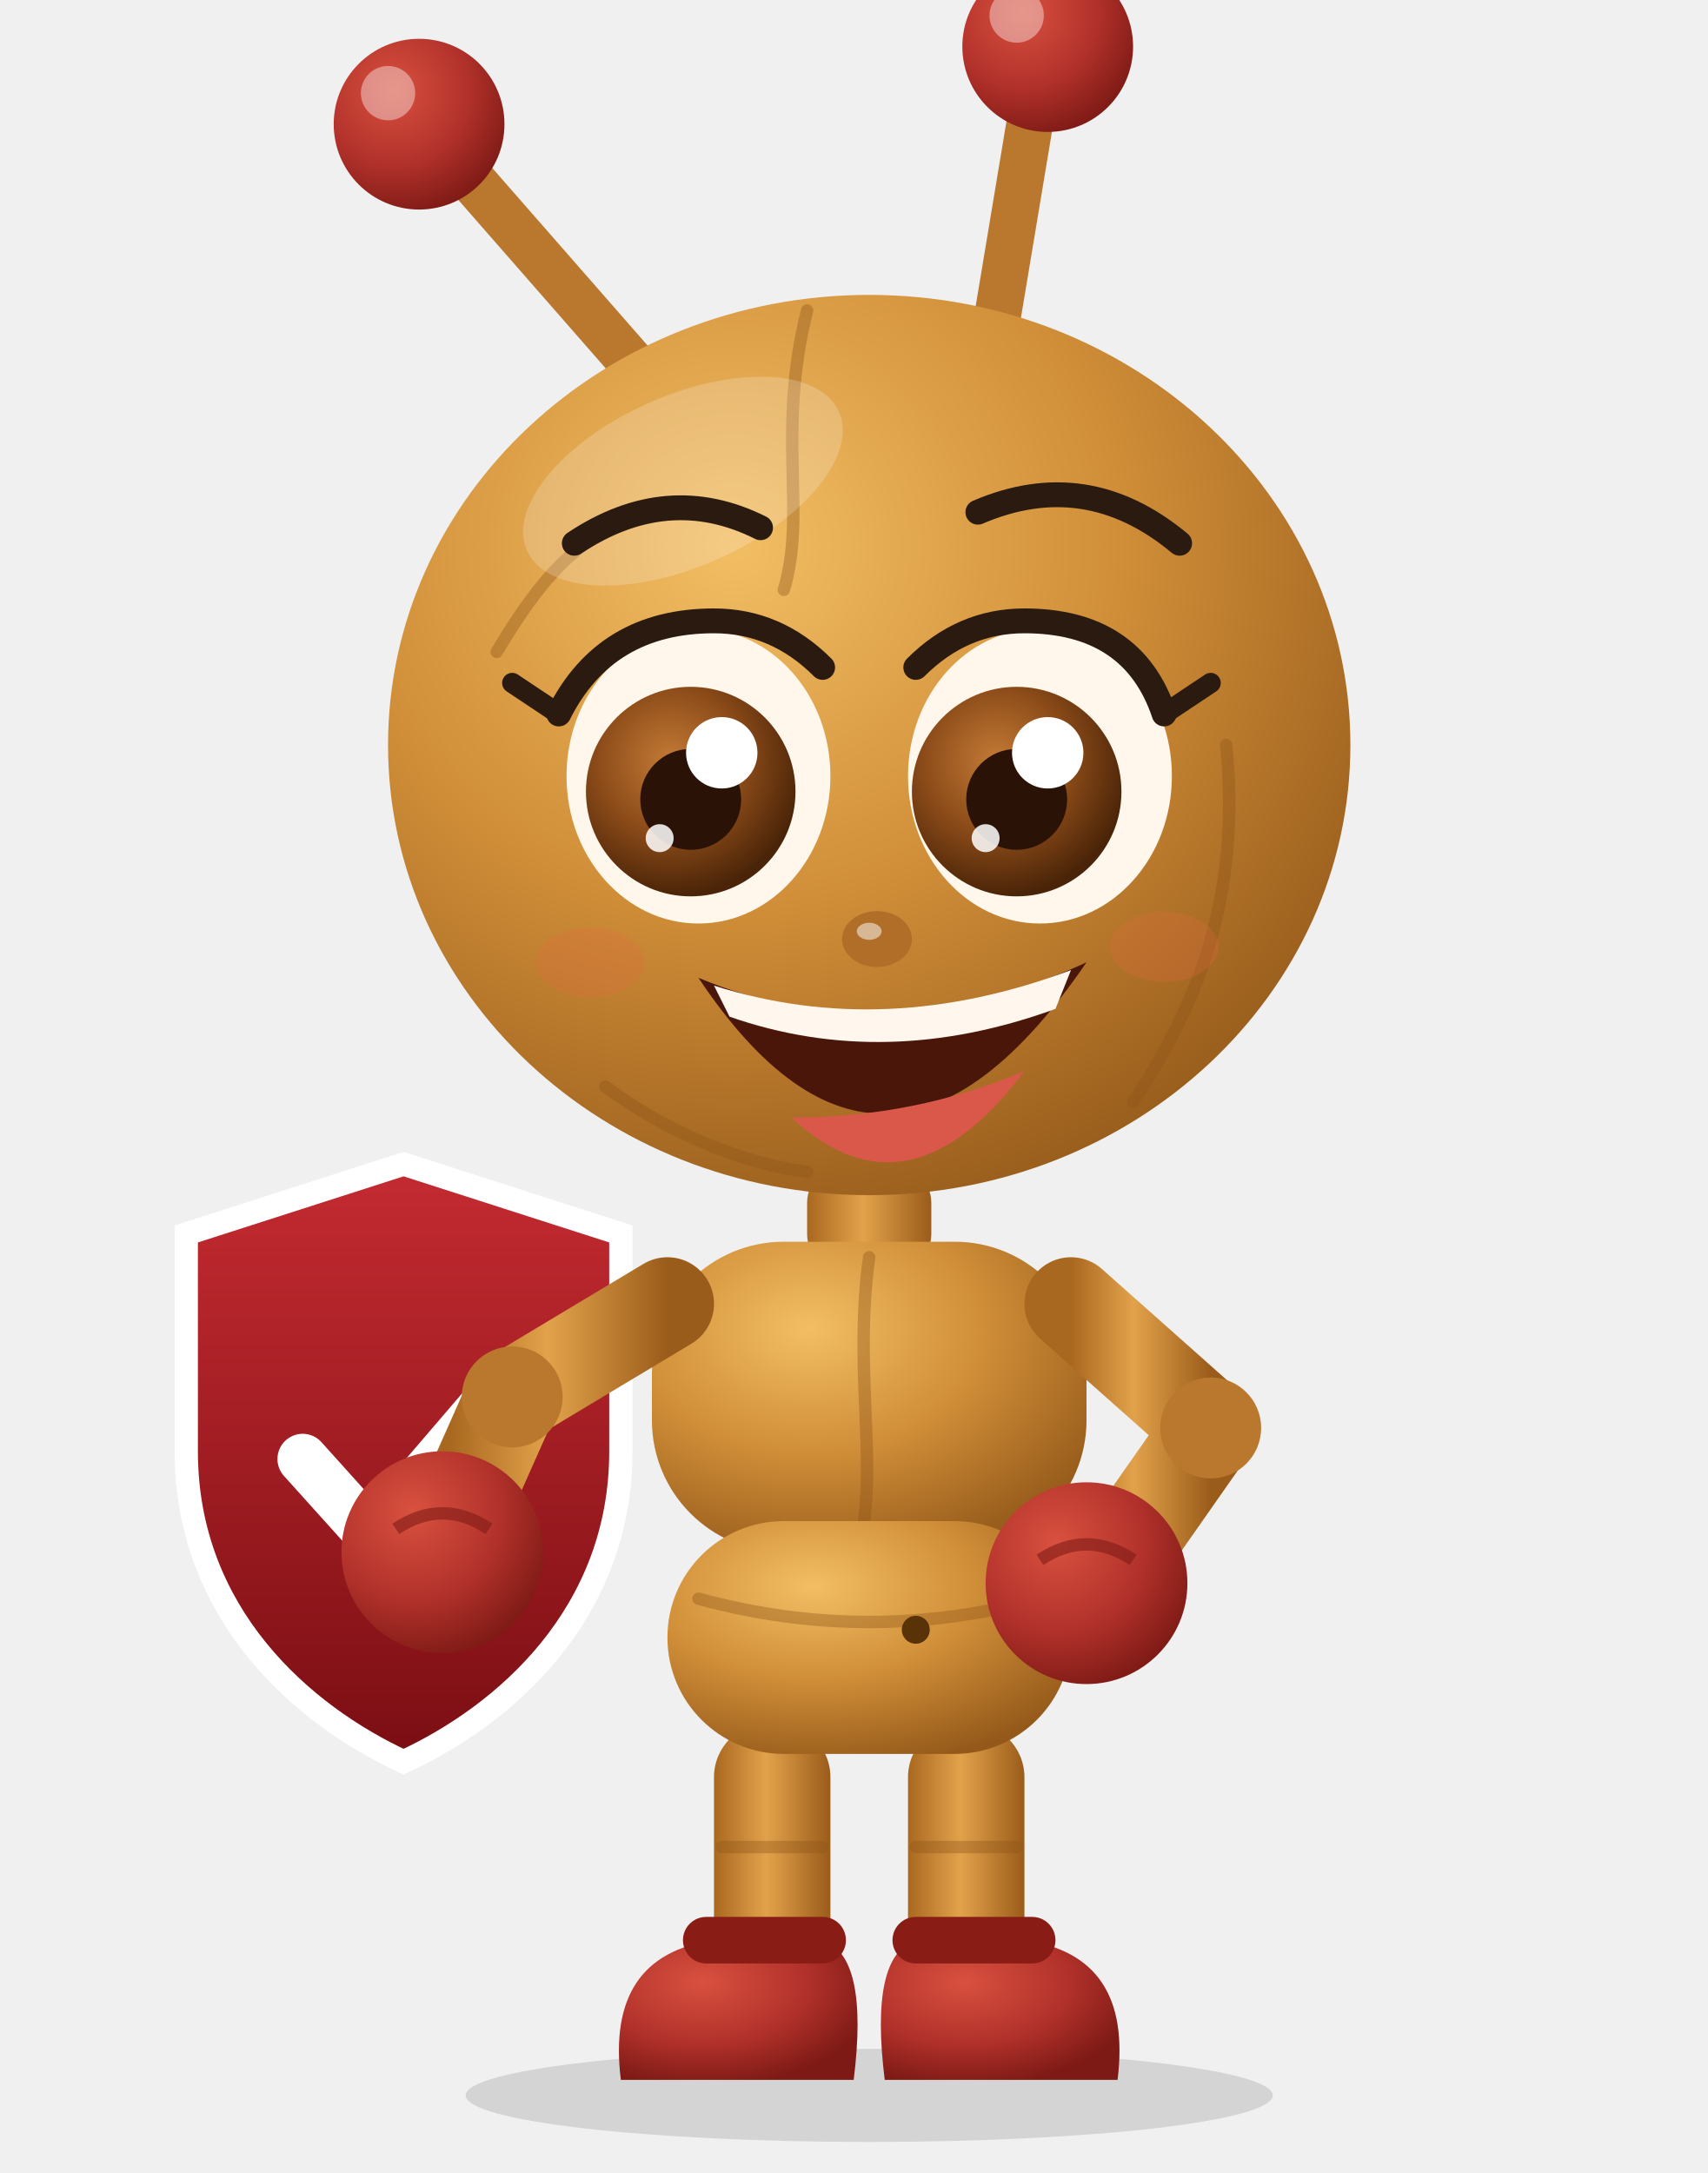
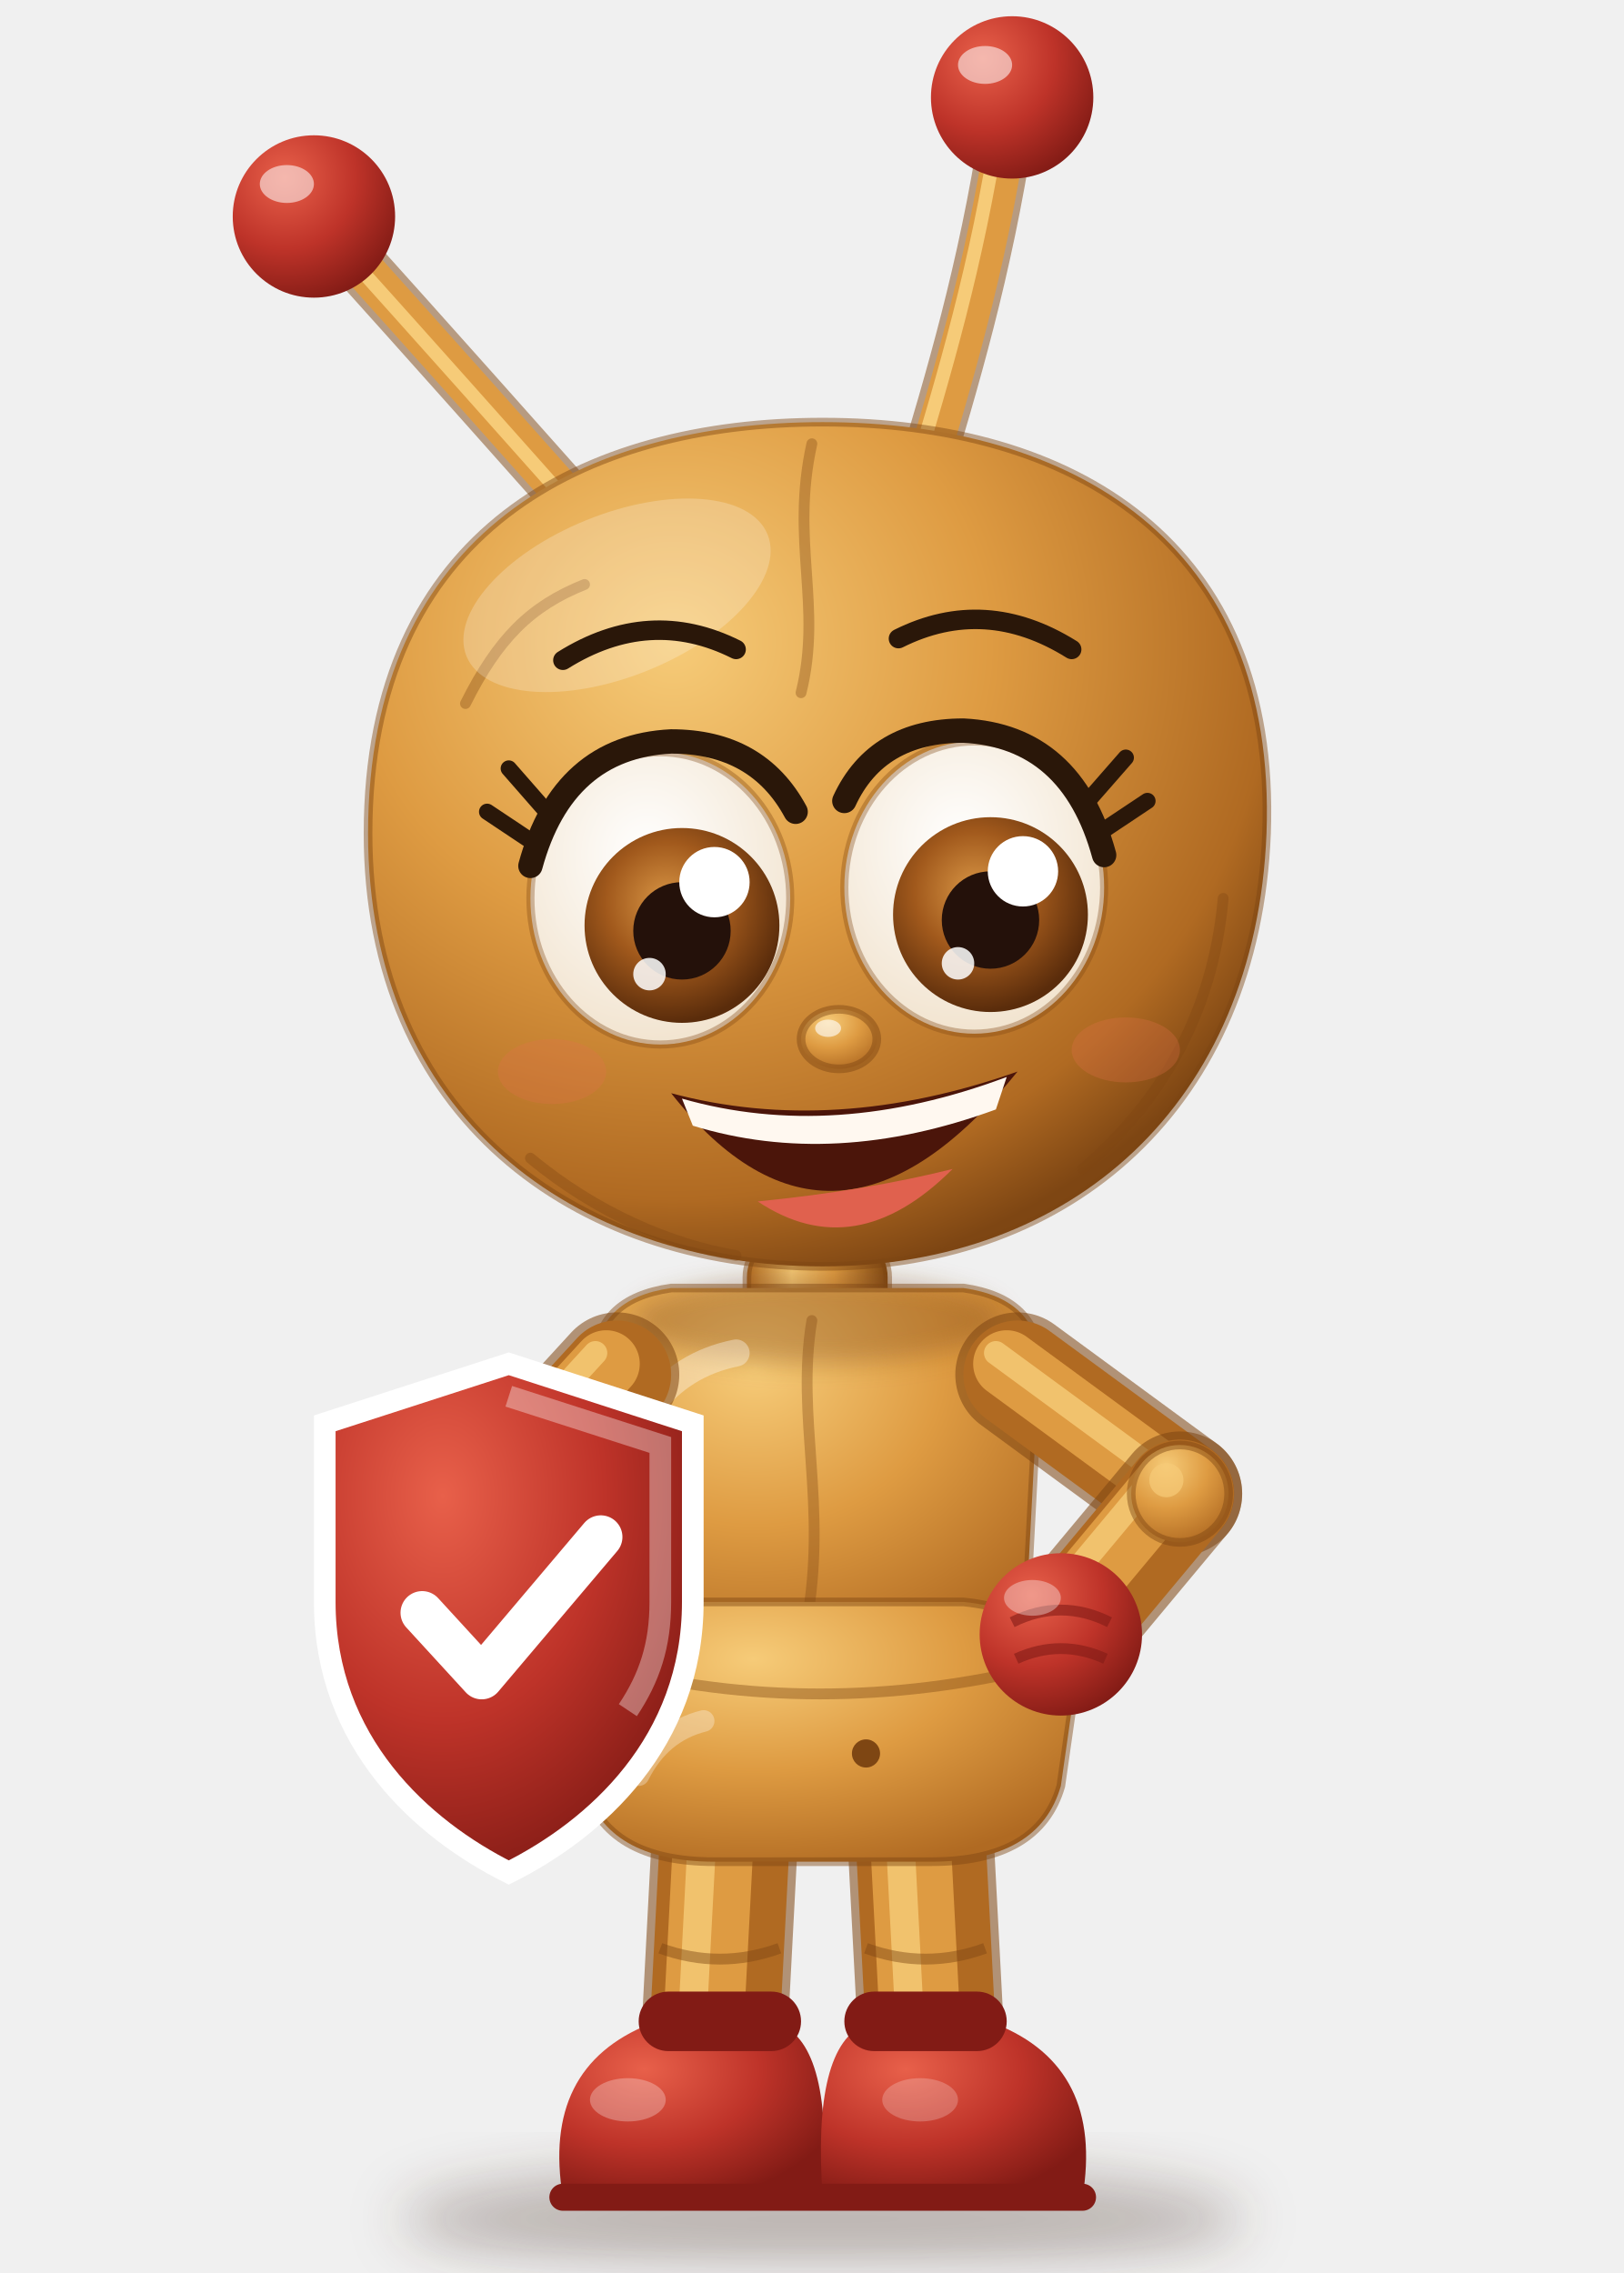
- <svg xmlns="http://www.w3.org/2000/svg" viewBox="0 0 220 280" width="220" height="280">
+ <svg xmlns="http://www.w3.org/2000/svg" viewBox="0 0 300 420" width="300" height="420">
  <defs>
-     <radialGradient id="wood" cx="36%" cy="28%" r="80%">
-       <stop offset="0" stop-color="#F2BE64" />
-       <stop offset="0.5" stop-color="#D08E38" />
-       <stop offset="1" stop-color="#94591A" />
+     <radialGradient id="gHead" cx="34%" cy="26%" r="78%">
+       <stop offset="0" stop-color="#F6CB78" />
+       <stop offset="0.45" stop-color="#DE9B42" />
+       <stop offset="0.85" stop-color="#B06A22" />
+       <stop offset="1" stop-color="#7E4613" />
    </radialGradient>
-     <linearGradient id="woodV" x1="0" y1="0" x2="1" y2="0">
-       <stop offset="0" stop-color="#A9681F" />
-       <stop offset="0.45" stop-color="#E2A24B" />
-       <stop offset="1" stop-color="#9A5C1A" />
+     <linearGradient id="gCyl" x1="0" y1="0" x2="1" y2="0">
+       <stop offset="0" stop-color="#B06A22" />
+       <stop offset="0.32" stop-color="#F6CB78" />
+       <stop offset="0.62" stop-color="#DE9B42" />
+       <stop offset="1" stop-color="#7E4613" />
    </linearGradient>
-     <radialGradient id="glove" cx="35%" cy="30%" r="75%">
-       <stop offset="0" stop-color="#D9513F" />
-       <stop offset="0.6" stop-color="#B0302A" />
-       <stop offset="1" stop-color="#7E1A15" />
+     <radialGradient id="gBody" cx="36%" cy="22%" r="85%">
+       <stop offset="0" stop-color="#F6CB78" />
+       <stop offset="0.5" stop-color="#DE9B42" />
+       <stop offset="1" stop-color="#B06A22" />
    </radialGradient>
-     <radialGradient id="iris" cx="40%" cy="35%" r="65%">
-       <stop offset="0" stop-color="#C47A35" />
-       <stop offset="0.55" stop-color="#8A4A18" />
-       <stop offset="1" stop-color="#4A2408" />
+     <radialGradient id="gRed" cx="32%" cy="26%" r="80%">
+       <stop offset="0" stop-color="#E8604A" />
+       <stop offset="0.55" stop-color="#BE3329" />
+       <stop offset="1" stop-color="#821B15" />
    </radialGradient>
-     <linearGradient id="red" x1="0" y1="0" x2="0" y2="1">
-       <stop offset="0" stop-color="#C42B31" />
-       <stop offset="1" stop-color="#7A0E13" />
-     </linearGradient>
+     <radialGradient id="gIris" cx="42%" cy="38%" r="62%">
+       <stop offset="0" stop-color="#D99645" />
+       <stop offset="0.5" stop-color="#A1591C" />
+       <stop offset="1" stop-color="#5A2C0B" />
+     </radialGradient>
+     <radialGradient id="gSclera" cx="45%" cy="35%" r="70%">
+       <stop offset="0" stop-color="#FFFFFF" />
+       <stop offset="1" stop-color="#F1E2CC" />
+     </radialGradient>
+     <radialGradient id="gGlow" cx="50%" cy="50%" r="50%">
+       <stop offset="0" stop-color="#8FE3E8" stop-opacity="0.9" />
+       <stop offset="1" stop-color="#8FE3E8" stop-opacity="0" />
+     </radialGradient>
+     <filter id="soft" x="-30%" y="-30%" width="160%" height="160%">
+       <feGaussianBlur stdDeviation="5" />
+     </filter>
+     <filter id="soft2" x="-30%" y="-30%" width="160%" height="160%">
+       <feGaussianBlur stdDeviation="2.2" />
+     </filter>
  </defs>
-   <ellipse cx="112" cy="270" rx="52" ry="6" fill="#000" opacity="0.12" />
-   <rect x="92" y="222" width="15" height="34" rx="7" fill="url(#woodV)" />
-   <rect x="117" y="222" width="15" height="34" rx="7" fill="url(#woodV)" />
-   <path d="M93 238 H106 M118 238 H131" stroke="#8E5518" stroke-opacity="0.38" stroke-width="1.6" fill="none" stroke-linecap="round" />
-   <path d="M80 268 Q78 252 92 250 L106 250 Q112 252 110 268 Z" fill="url(#glove)" />
-   <path d="M114 268 Q112 252 118 250 L132 250 Q146 252 144 268 Z" fill="url(#glove)" />
-   <rect x="88" y="247" width="21" height="6" rx="3" fill="#8A1C16" />
-   <rect x="115" y="247" width="21" height="6" rx="3" fill="#8A1C16" />
-   <rect x="104" y="150" width="16" height="14" rx="5" fill="url(#woodV)" />
-   <rect x="84" y="160" width="56" height="40" rx="17" fill="url(#wood)" />
-   <path d="M112 162 C110 176 113 188 111 198" stroke="#8E5518" stroke-opacity="0.38" stroke-width="1.6" fill="none" stroke-linecap="round" />
-   <rect x="86" y="196" width="52" height="30" rx="15" fill="url(#wood)" />
-   <path d="M90 206 Q112 212 134 206" stroke="#8E5518" stroke-opacity="0.38" stroke-width="1.6" fill="none" stroke-linecap="round" />
-   <circle cx="118" cy="210" r="1.8" fill="#5A3208" />
-   <path d="M86 52 L58 20" stroke="#B9782E" stroke-width="6" stroke-linecap="round" />
-   <path d="M128 44 L134 8" stroke="#B9782E" stroke-width="6" stroke-linecap="round" />
-   <circle cx="54" cy="16" r="11" fill="url(#glove)" />
-   <circle cx="50" cy="12" r="3.5" fill="#fff" opacity="0.4" />
-   <circle cx="135" cy="6" r="11" fill="url(#glove)" />
-   <circle cx="131" cy="2" r="3.5" fill="#fff" opacity="0.4" />
-   <ellipse cx="112" cy="96" rx="62" ry="58" fill="url(#wood)" />
-   <path d="M104 40 C100 56 104 66 101 76" stroke="#8E5518" stroke-opacity="0.38" stroke-width="1.6" fill="none" stroke-linecap="round" />
-   <path d="M64 84 C70 74 74 70 82 66" stroke="#8E5518" stroke-opacity="0.38" stroke-width="1.6" fill="none" stroke-linecap="round" />
-   <path d="M158 96 C160 116 154 130 146 142" stroke="#8E5518" stroke-opacity="0.38" stroke-width="1.6" fill="none" stroke-linecap="round" />
-   <path d="M78 140 C86 146 96 150 104 151" stroke="#8E5518" stroke-opacity="0.38" stroke-width="1.6" fill="none" stroke-linecap="round" />
-   <ellipse cx="88" cy="62" rx="22" ry="11" fill="#fff" opacity="0.2" transform="rotate(-24 88 62)" />
-   <path d="M74 70 Q86 62 98 68" stroke="#2A1A10" stroke-width="3.2" fill="none" stroke-linecap="round" />
-   <path d="M126 66 Q140 60 152 70" stroke="#2A1A10" stroke-width="3.2" fill="none" stroke-linecap="round" />
-   <ellipse cx="90" cy="100" rx="17" ry="19" fill="#FFF7EC" />
-   <ellipse cx="134" cy="100" rx="17" ry="19" fill="#FFF7EC" />
-   <circle cx="89" cy="102" r="13.5" fill="url(#iris)" />
-   <circle cx="131" cy="102" r="13.5" fill="url(#iris)" />
-   <circle cx="89" cy="103" r="6.5" fill="#2A1206" />
-   <circle cx="131" cy="103" r="6.5" fill="#2A1206" />
-   <circle cx="93" cy="97" r="4.6" fill="#fff" />
-   <circle cx="135" cy="97" r="4.6" fill="#fff" />
-   <circle cx="85" cy="108" r="1.8" fill="#fff" opacity="0.85" />
-   <circle cx="127" cy="108" r="1.8" fill="#fff" opacity="0.85" />
-   <path d="M72 92 Q78 80 92 80 Q100 80 106 86" stroke="#2A1A10" stroke-width="3.2" fill="none" stroke-linecap="round" />
-   <path d="M150 92 Q146 80 132 80 Q124 80 118 86" stroke="#2A1A10" stroke-width="3.2" fill="none" stroke-linecap="round" />
-   <path d="M72 92 L66 88 M150 92 L156 88" stroke="#2A1A10" stroke-width="2.6" stroke-linecap="round" />
-   <ellipse cx="113" cy="121" rx="4.5" ry="3.6" fill="#B06E28" />
-   <ellipse cx="112" cy="120" rx="1.6" ry="1.1" fill="#fff" opacity="0.5" />
-   <path d="M90 126 Q114 162 140 124 Q114 136 90 126 Z" fill="#4A160A" />
-   <path d="M102 144 Q117 158 132 138 Q118 144 102 144 Z" fill="#D9584A" />
-   <path d="M92 127 Q114 134 138 125 L136 130 Q114 138 94 131 Z" fill="#FFF6EE" />
-   <ellipse cx="76" cy="124" rx="7" ry="4.5" fill="#E2683F" opacity="0.25" />
-   <ellipse cx="150" cy="122" rx="7" ry="4.5" fill="#E2683F" opacity="0.25" />
-   <g transform="translate(22 150)">
-     <path d="M30 0 L58 9 L58 37 C58 58 43 71 30 77 C17 71 2 58 2 37 L2 9 Z" fill="url(#red)" stroke="#fff" stroke-width="3" />
-     <path d="M17 38 L26 48 L44 27" stroke="#fff" stroke-width="6.5" fill="none" stroke-linecap="round" stroke-linejoin="round" />
+   <g transform="translate(0 38)">
+     <ellipse cx="152" cy="372" rx="78" ry="10" fill="#3A2412" opacity="0.28" filter="url(#soft)" />
+     <path d="M134 300 L132 338" stroke="#7E4613" stroke-width="27" fill="none" stroke-linecap="round" stroke-linejoin="round" stroke-opacity="0.55" />
+     <path d="M134 300 L132 338" stroke="#B06A22" stroke-width="24" fill="none" stroke-linecap="round" stroke-linejoin="round" />
+     <path d="M134 300 L132 338" stroke="#DE9B42" stroke-width="14.88" fill="none" stroke-linecap="round" stroke-linejoin="round" transform="translate(-2 -2)" />
+     <path d="M134 300 L132 338" stroke="#F6CB78" stroke-width="5.28" fill="none" stroke-linecap="round" stroke-linejoin="round" transform="translate(-4 -4)" stroke-opacity="0.8" />
+     <path d="M170 300 L172 338" stroke="#7E4613" stroke-width="27" fill="none" stroke-linecap="round" stroke-linejoin="round" stroke-opacity="0.55" />
+     <path d="M170 300 L172 338" stroke="#B06A22" stroke-width="24" fill="none" stroke-linecap="round" stroke-linejoin="round" />
+     <path d="M170 300 L172 338" stroke="#DE9B42" stroke-width="14.88" fill="none" stroke-linecap="round" stroke-linejoin="round" transform="translate(-2 -2)" />
+     <path d="M170 300 L172 338" stroke="#F6CB78" stroke-width="5.28" fill="none" stroke-linecap="round" stroke-linejoin="round" transform="translate(-4 -4)" stroke-opacity="0.8" />
+     <path d="M122 322 Q133 326 144 322 M160 322 Q171 326 182 322" stroke="#7E4613" stroke-opacity="0.45" stroke-width="2" fill="none" />
+     <path d="M104 368 Q100 344 120 336 L144 336 Q154 340 152 368 Z" fill="url(#gRed)" />
+     <path d="M152 368 Q150 340 160 336 L184 336 Q204 344 200 368 Z" fill="url(#gRed)" />
+     <path d="M104 368 H152 M152 368 H200" stroke="#821B15" stroke-width="5" stroke-linecap="round" />
+     <rect x="118" y="330" width="30" height="11" rx="5.5" fill="#821B15" />
+     <rect x="156" y="330" width="30" height="11" rx="5.5" fill="#821B15" />
+     <ellipse cx="116" cy="350" rx="7" ry="4" fill="#fff" opacity="0.28" />
+     <ellipse cx="170" cy="350" rx="7" ry="4" fill="#fff" opacity="0.22" />
+     <rect x="138" y="190" width="26" height="22" rx="8" fill="url(#gCyl)" stroke="#7E4613" stroke-opacity="0.45" stroke-width="1.6" />
+     <path d="M110 214 Q110 202 124 200 L178 200 Q192 202 192 214 L190 252 Q188 266 170 268 L132 268 Q114 266 112 252 Z" fill="url(#gBody)" stroke="#7E4613" stroke-opacity="0.45" stroke-width="1.6" />
+     <ellipse cx="151" cy="206" rx="34" ry="8" fill="#7E4613" opacity="0.35" filter="url(#soft2)" />
+     <path d="M150 206 C147 224 153 240 149 262" stroke="#7E4613" stroke-opacity="0.35" stroke-width="2" fill="none" stroke-linecap="round" />
+     <path d="M120 222 Q126 214 136 212" stroke="#fff" stroke-opacity="0.35" stroke-width="5" fill="none" stroke-linecap="round" />
+     <path d="M106 278 Q106 260 126 258 L178 258 Q198 260 198 278 L196 292 Q192 306 172 306 L132 306 Q112 306 108 292 Z" fill="url(#gBody)" stroke="#7E4613" stroke-opacity="0.45" stroke-width="1.6" />
+     <path d="M112 270 Q151 280 192 270" stroke="#7E4613" stroke-opacity="0.4" stroke-width="2" fill="none" />
+     <circle cx="160" cy="286" r="2.6" fill="#7E4613" />
+     <path d="M118 290 Q122 282 130 280" stroke="#fff" stroke-opacity="0.3" stroke-width="4" fill="none" stroke-linecap="round" />
+     <path d="M112 62 C96 44 80 26 62 6" stroke="#7E4613" stroke-width="10" stroke-linecap="round" fill="none" stroke-opacity="0.5" />
+     <path d="M112 62 C96 44 80 26 62 6" stroke="#DE9B42" stroke-width="7.5" stroke-linecap="round" fill="none" />
+     <path d="M112 62 C96 44 80 26 62 6" stroke="#F6CB78" stroke-width="2.5" stroke-linecap="round" fill="none" transform="translate(-1.5 -1)" />
+     <path d="M170 52 C176 32 182 12 186 -14" stroke="#7E4613" stroke-width="10" stroke-linecap="round" fill="none" stroke-opacity="0.5" />
+     <path d="M170 52 C176 32 182 12 186 -14" stroke="#DE9B42" stroke-width="7.5" stroke-linecap="round" fill="none" />
+     <path d="M170 52 C176 32 182 12 186 -14" stroke="#F6CB78" stroke-width="2.5" stroke-linecap="round" fill="none" transform="translate(-1.5 -1)" />
+     <circle cx="58" cy="2" r="15" fill="url(#gRed)" />
+     <ellipse cx="53" cy="-4" rx="5" ry="3.5" fill="#fff" opacity="0.55" />
+     <circle cx="187" cy="-20" r="15" fill="url(#gRed)" />
+     <ellipse cx="182" cy="-26" rx="5" ry="3.5" fill="#fff" opacity="0.55" />
+     <path d="M68 116 C68 60 108 40 152 40 C198 40 236 62 234 116 C232 166 198 196 152 196 C106 196 68 168 68 116 Z" fill="url(#gHead)" stroke="#7E4613" stroke-opacity="0.45" stroke-width="1.6" />
+     <path d="M150 44 C146 62 152 74 148 90" stroke="#7E4613" stroke-opacity="0.35" stroke-width="2" fill="none" stroke-linecap="round" />
+     <path d="M86 92 C92 80 98 74 108 70" stroke="#7E4613" stroke-opacity="0.35" stroke-width="2" fill="none" stroke-linecap="round" />
+     <path d="M226 128 C224 150 214 166 200 178" stroke="#7E4613" stroke-opacity="0.35" stroke-width="2" fill="none" stroke-linecap="round" />
+     <path d="M98 176 C110 186 124 192 136 194" stroke="#7E4613" stroke-opacity="0.35" stroke-width="2" fill="none" stroke-linecap="round" />
+     <ellipse cx="114" cy="72" rx="30" ry="15" fill="#fff" opacity="0.22" transform="rotate(-22 114 72)" />
+     <path d="M104 84 Q120 74 136 82" stroke="#2A1709" stroke-width="3.6" fill="none" stroke-linecap="round" />
+     <path d="M166 80 Q182 72 198 82" stroke="#2A1709" stroke-width="3.6" fill="none" stroke-linecap="round" />
+     <ellipse cx="122" cy="128" rx="24" ry="27" fill="url(#gSclera)" stroke="#7E4613" stroke-opacity="0.35" stroke-width="1.5" />
+     <ellipse cx="180" cy="126" rx="24" ry="27" fill="url(#gSclera)" stroke="#7E4613" stroke-opacity="0.35" stroke-width="1.5" />
+     <circle cx="126" cy="133" r="18" fill="url(#gIris)" />
+     <circle cx="183" cy="131" r="18" fill="url(#gIris)" />
+     <circle cx="126" cy="134" r="9" fill="#24110A" />
+     <circle cx="183" cy="132" r="9" fill="#24110A" />
+     <circle cx="132" cy="125" r="6.5" fill="#fff" />
+     <circle cx="189" cy="123" r="6.5" fill="#fff" />
+     <circle cx="120" cy="142" r="3" fill="#fff" opacity="0.85" />
+     <circle cx="177" cy="140" r="3" fill="#fff" opacity="0.85" />
+     <path d="M98 122 Q104 100 124 99 Q140 99 147 112" stroke="#2A1709" stroke-width="4.5" fill="none" stroke-linecap="round" />
+     <path d="M204 120 Q198 98 178 97 Q162 97 156 110" stroke="#2A1709" stroke-width="4.5" fill="none" stroke-linecap="round" />
+     <path d="M99 118 L90 112 M101 112 L94 104 M203 116 L212 110 M201 110 L208 102" stroke="#2A1709" stroke-width="3" stroke-linecap="round" />
+     <ellipse cx="155" cy="154" rx="7" ry="5.5" fill="url(#gBody)" stroke="#7E4613" stroke-opacity="0.45" stroke-width="1.6" />
+     <ellipse cx="153" cy="152" rx="2.4" ry="1.6" fill="#fff" opacity="0.6" />
+     <path d="M124 164 Q154 202 188 160 Q154 172 124 164 Z" fill="#4B150A" />
+     <path d="M126 165 Q154 173 186 161 L184 167 Q154 178 128 170 Z" fill="#FFF8F0" />
+     <path d="M140 184 Q158 196 176 178 Q160 182 140 184 Z" fill="#E0614E" />
+     <ellipse cx="102" cy="160" rx="10" ry="6" fill="#E4704A" opacity="0.28" />
+     <ellipse cx="208" cy="156" rx="10" ry="6" fill="#E4704A" opacity="0.28" />
+     <path d="M114 216 L92 240" stroke="#7E4613" stroke-width="23" fill="none" stroke-linecap="round" stroke-linejoin="round" stroke-opacity="0.55" />
+     <path d="M114 216 L92 240" stroke="#B06A22" stroke-width="20" fill="none" stroke-linecap="round" stroke-linejoin="round" />
+     <path d="M114 216 L92 240" stroke="#DE9B42" stroke-width="12.4" fill="none" stroke-linecap="round" stroke-linejoin="round" transform="translate(-2 -2)" />
+     <path d="M114 216 L92 240" stroke="#F6CB78" stroke-width="4.4" fill="none" stroke-linecap="round" stroke-linejoin="round" transform="translate(-4 -4)" stroke-opacity="0.8" />
+     <path d="M92 240 L96 262" stroke="#7E4613" stroke-width="23" fill="none" stroke-linecap="round" stroke-linejoin="round" stroke-opacity="0.55" />
+     <path d="M92 240 L96 262" stroke="#B06A22" stroke-width="20" fill="none" stroke-linecap="round" stroke-linejoin="round" />
+     <path d="M92 240 L96 262" stroke="#DE9B42" stroke-width="12.4" fill="none" stroke-linecap="round" stroke-linejoin="round" transform="translate(-2 -2)" />
+     <path d="M92 240 L96 262" stroke="#F6CB78" stroke-width="4.4" fill="none" stroke-linecap="round" stroke-linejoin="round" transform="translate(-4 -4)" stroke-opacity="0.8" />
+     <circle cx="92" cy="240" r="9" fill="url(#gBody)" stroke="#7E4613" stroke-opacity="0.45" stroke-width="1.6" />
+     <circle cx="89.5" cy="237.5" r="3.15" fill="#F6CB78" opacity="0.7" />
+     <g transform="translate(97 266)">
+       <circle r="15" fill="url(#gRed)" />
+       <path d="M-9 -2.25 Q0 -6.75 9 -2.25 M-8.25 4.5 Q0 0.75 8.25 4.5" stroke="#821B15" stroke-width="2" fill="none" opacity="0.6" />
+       <ellipse cx="-5.25" cy="-6.75" rx="5.25" ry="3.3" fill="#fff" opacity="0.35" />
+     </g>
+     <g transform="translate(58 214)">
+       <path d="M36 0 L70 11 L70 44 C70 70 52 86 36 94 C20 86 2 70 2 44 L2 11 Z" fill="url(#gRed)" stroke="#fff" stroke-width="4" />
+       <path d="M36 6 L64 15 L64 44 C64 52 62 58 58 64" stroke="#fff" stroke-opacity="0.35" stroke-width="4" fill="none" />
+       <path d="M20 46 L31 58 L53 32" stroke="#fff" stroke-width="8" fill="none" stroke-linecap="round" stroke-linejoin="round" />
+     </g>
+     <path d="M188 216 L218 238" stroke="#7E4613" stroke-width="23" fill="none" stroke-linecap="round" stroke-linejoin="round" stroke-opacity="0.55" />
+     <path d="M188 216 L218 238" stroke="#B06A22" stroke-width="20" fill="none" stroke-linecap="round" stroke-linejoin="round" />
+     <path d="M188 216 L218 238" stroke="#DE9B42" stroke-width="12.4" fill="none" stroke-linecap="round" stroke-linejoin="round" transform="translate(-2 -2)" />
+     <path d="M188 216 L218 238" stroke="#F6CB78" stroke-width="4.4" fill="none" stroke-linecap="round" stroke-linejoin="round" transform="translate(-4 -4)" stroke-opacity="0.8" />
+     <path d="M218 238 L198 262" stroke="#7E4613" stroke-width="23" fill="none" stroke-linecap="round" stroke-linejoin="round" stroke-opacity="0.55" />
+     <path d="M218 238 L198 262" stroke="#B06A22" stroke-width="20" fill="none" stroke-linecap="round" stroke-linejoin="round" />
+     <path d="M218 238 L198 262" stroke="#DE9B42" stroke-width="12.4" fill="none" stroke-linecap="round" stroke-linejoin="round" transform="translate(-2 -2)" />
+     <path d="M218 238 L198 262" stroke="#F6CB78" stroke-width="4.4" fill="none" stroke-linecap="round" stroke-linejoin="round" transform="translate(-4 -4)" stroke-opacity="0.8" />
+     <circle cx="218" cy="238" r="9" fill="url(#gBody)" stroke="#7E4613" stroke-opacity="0.45" stroke-width="1.6" />
+     <circle cx="215.5" cy="235.5" r="3.15" fill="#F6CB78" opacity="0.7" />
+     <g transform="translate(196 264)">
+       <circle r="15" fill="url(#gRed)" />
+       <path d="M-9 -2.25 Q0 -6.75 9 -2.25 M-8.25 4.5 Q0 0.75 8.25 4.5" stroke="#821B15" stroke-width="2" fill="none" opacity="0.6" />
+       <ellipse cx="-5.25" cy="-6.75" rx="5.25" ry="3.3" fill="#fff" opacity="0.35" />
+     </g>
  </g>
-   <path d="M86 168 L66 180 L58 198" stroke="url(#woodV)" stroke-width="12" fill="none" stroke-linecap="round" stroke-linejoin="round" />
-   <circle cx="66" cy="180" r="6.5" fill="#B9782E" />
-   <circle cx="57" cy="200" r="13" fill="url(#glove)" />
-   <path d="M51 197 Q57 193 63 197" stroke="#7E1A15" stroke-width="1.6" fill="none" opacity="0.6" />
-   <path d="M138 168 L156 184 L142 204" stroke="url(#woodV)" stroke-width="12" fill="none" stroke-linecap="round" stroke-linejoin="round" />
-   <circle cx="156" cy="184" r="6.5" fill="#B9782E" />
-   <circle cx="140" cy="204" r="13" fill="url(#glove)" />
-   <path d="M134 201 Q140 197 146 201" stroke="#7E1A15" stroke-width="1.6" fill="none" opacity="0.6" />
</svg>
